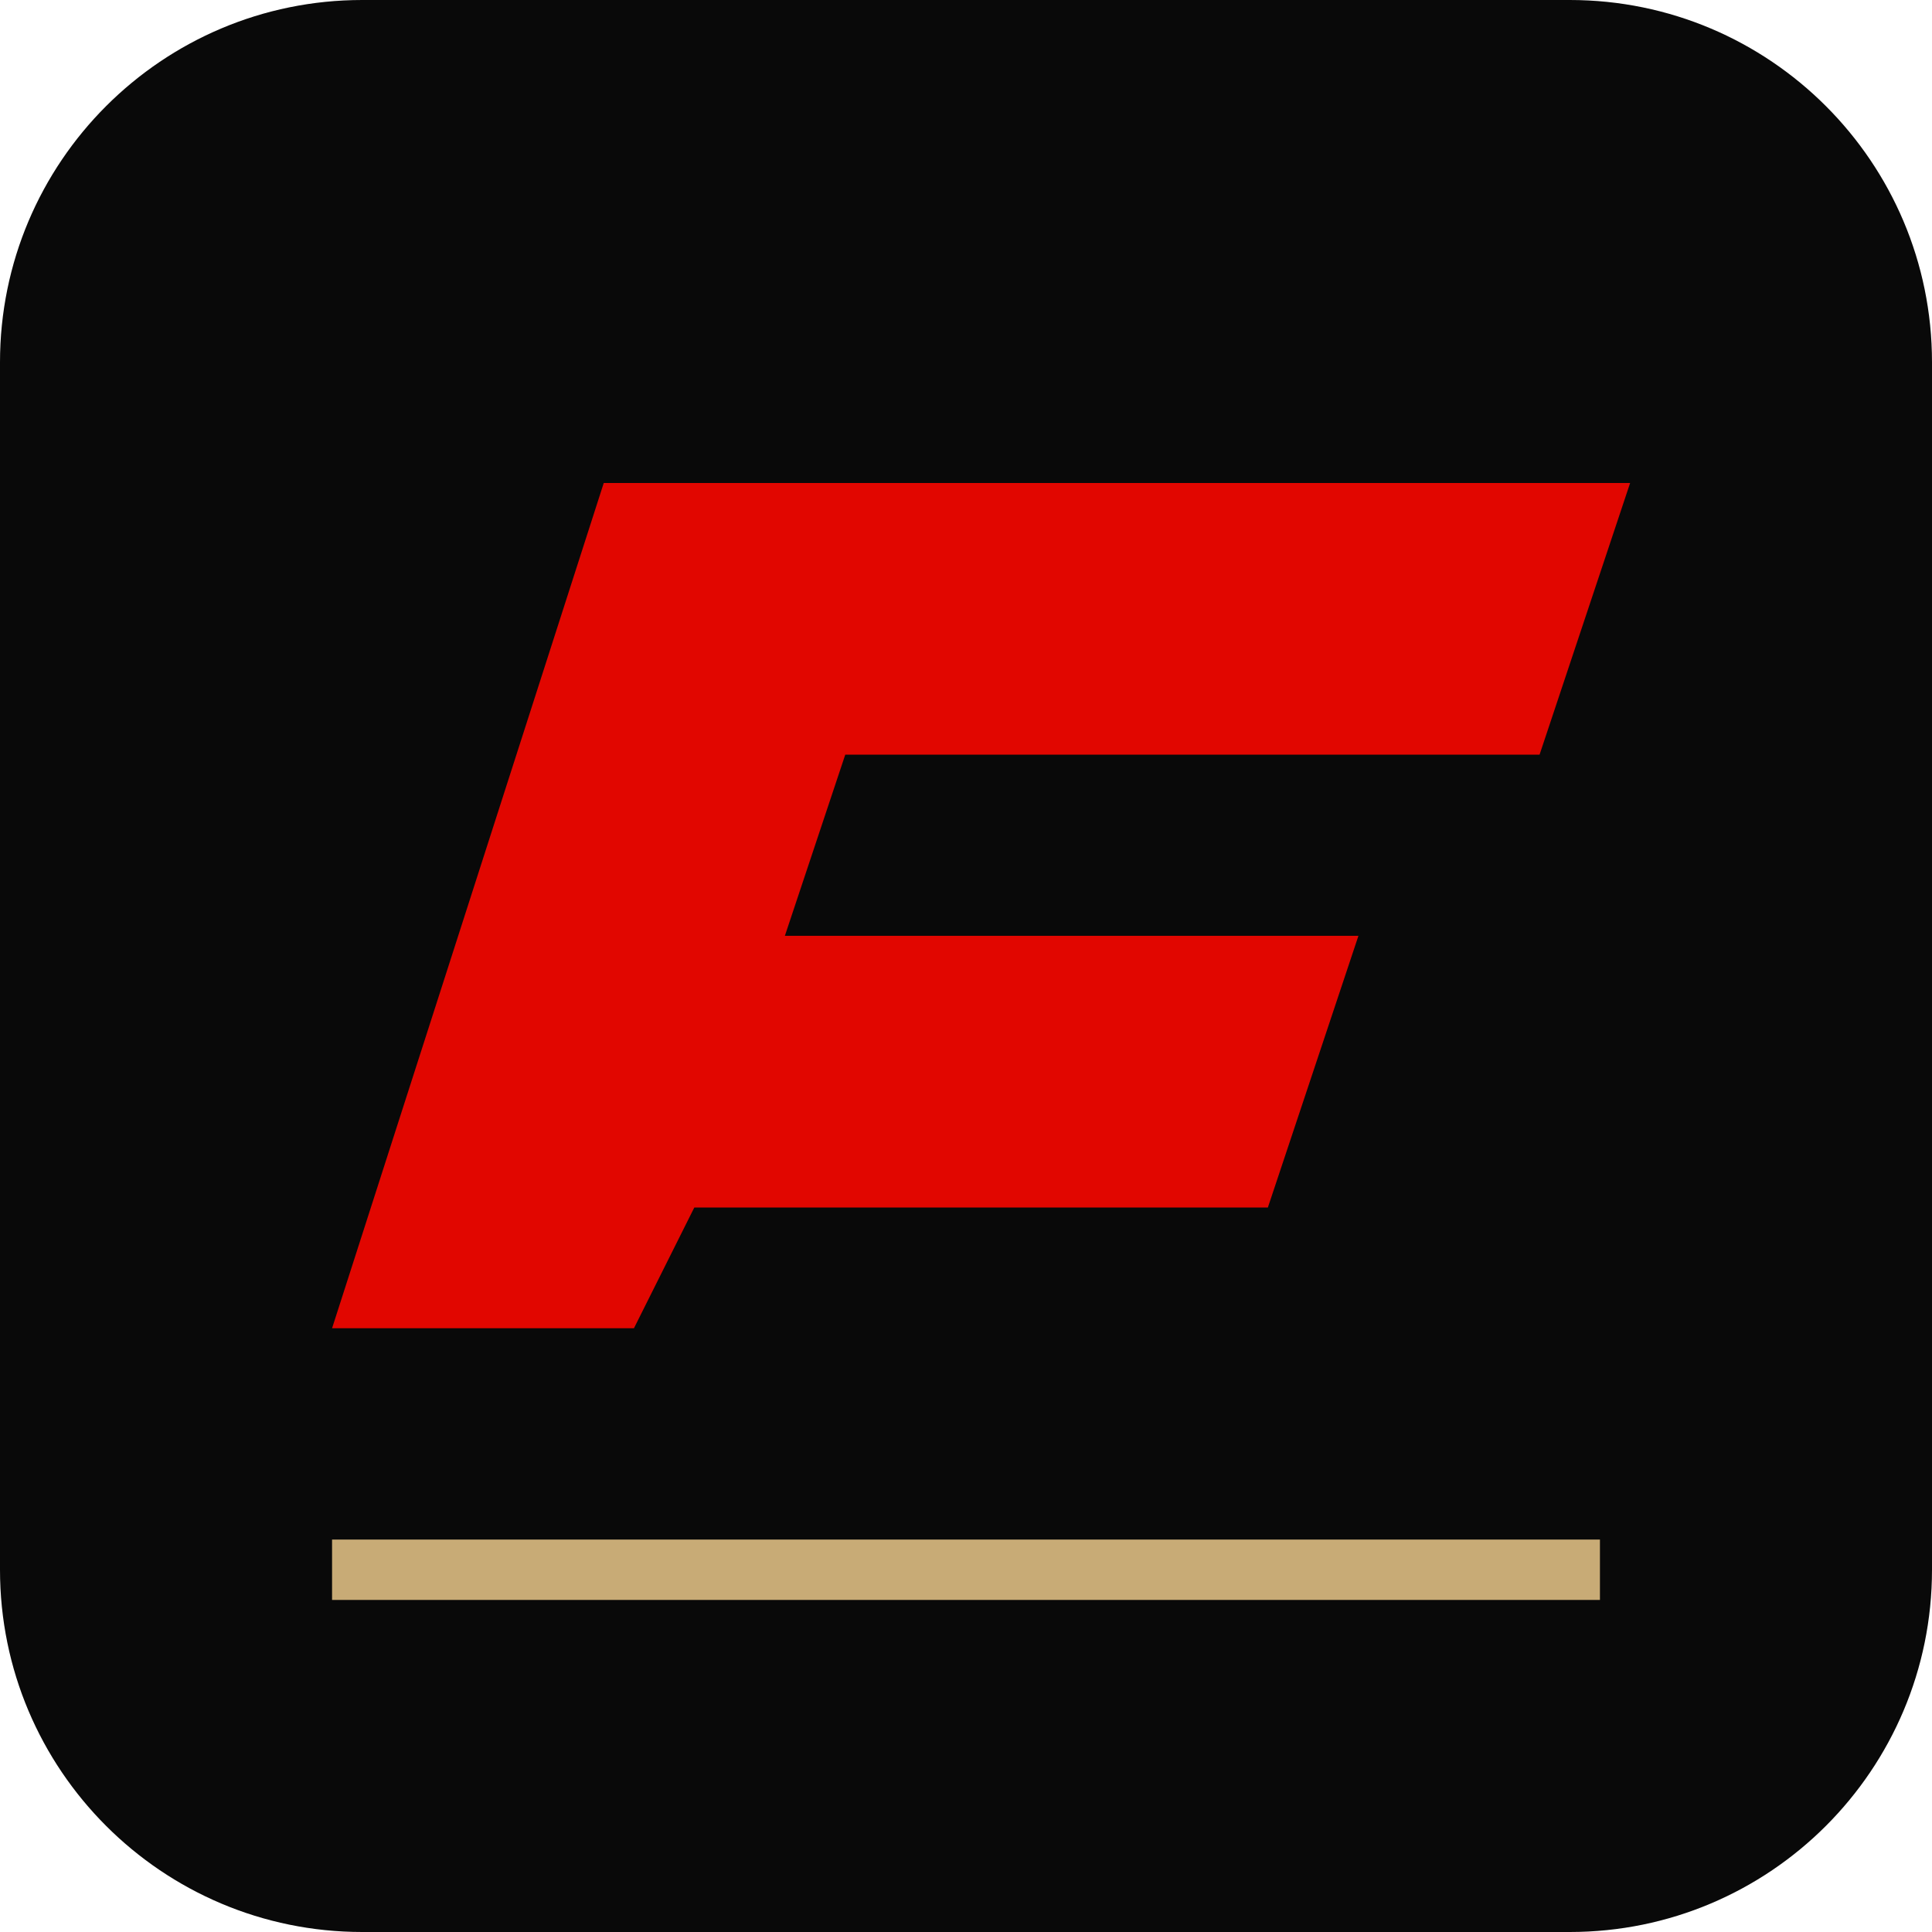
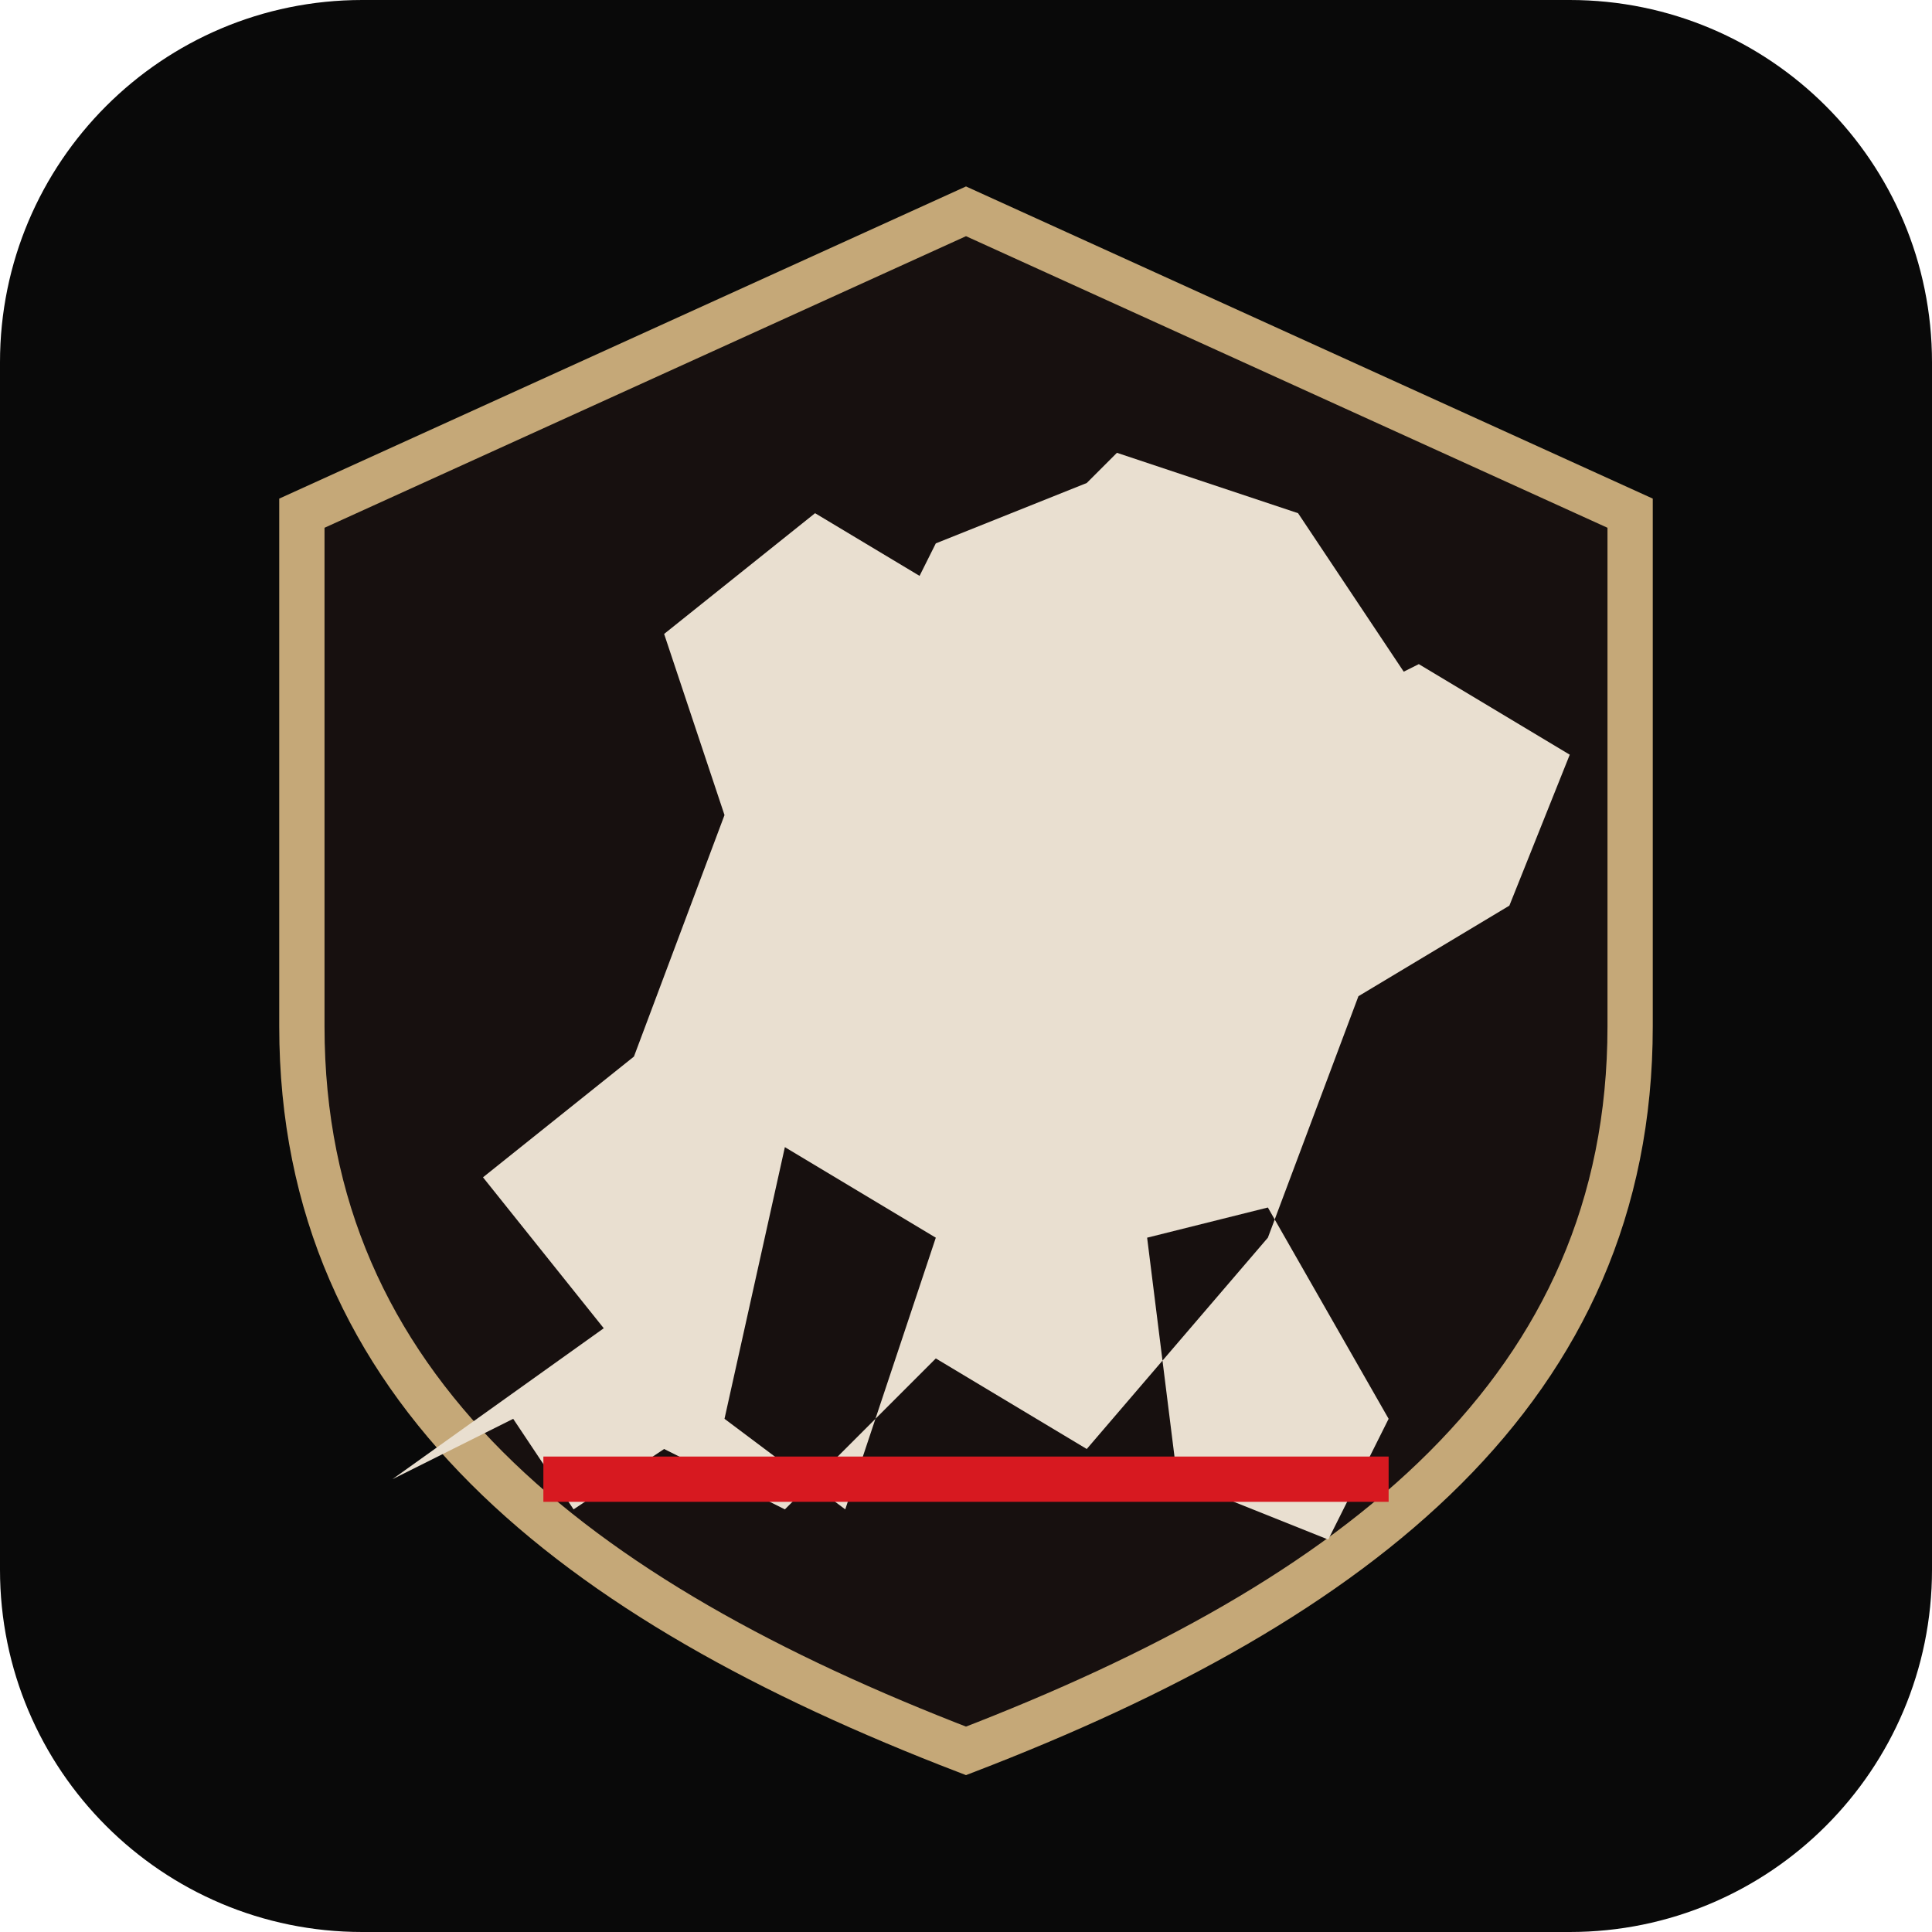
<svg xmlns="http://www.w3.org/2000/svg" viewBox="0 0 64 64">
  <rect width="64" height="64" rx="12" fill="#090909" />
-   <path d="M11 44 20 16h34l-3 9H28l-2 6h19l-3 9H23l-2 4z" fill="#e10600" />
-   <path d="M11 52h42" stroke="#c8ab76" stroke-width="2" />
+   <path d="M32 7 54 17v17c0 12-9 19-22 24C19 53 10 46 10 34V17L32 7Z" fill="#17100f" stroke="#c5a878" stroke-width="1.5" />
+   <path d="m20 44-4-5 5-4 3-8-2-6 5-4 5 3 5-5 6 2 4 6 5 2-2 5-5 3-3 8-6 7-5-3-5 5-4-2-3 2-2-3-4 2Zm8-20 3-6 5-2 3 3-4 2-3 5-4 1Zm13 1 6-3 5 3-2 3-5-1-4 3-3-3Zm-15 13-2 9 4 3 3-9Zm12 3 1 8 5 2 2-4-4-7Z" fill="#e9dfd0" />
+   <path d="M18 49h28" stroke="#d71920" stroke-width="1.5" />
</svg>
